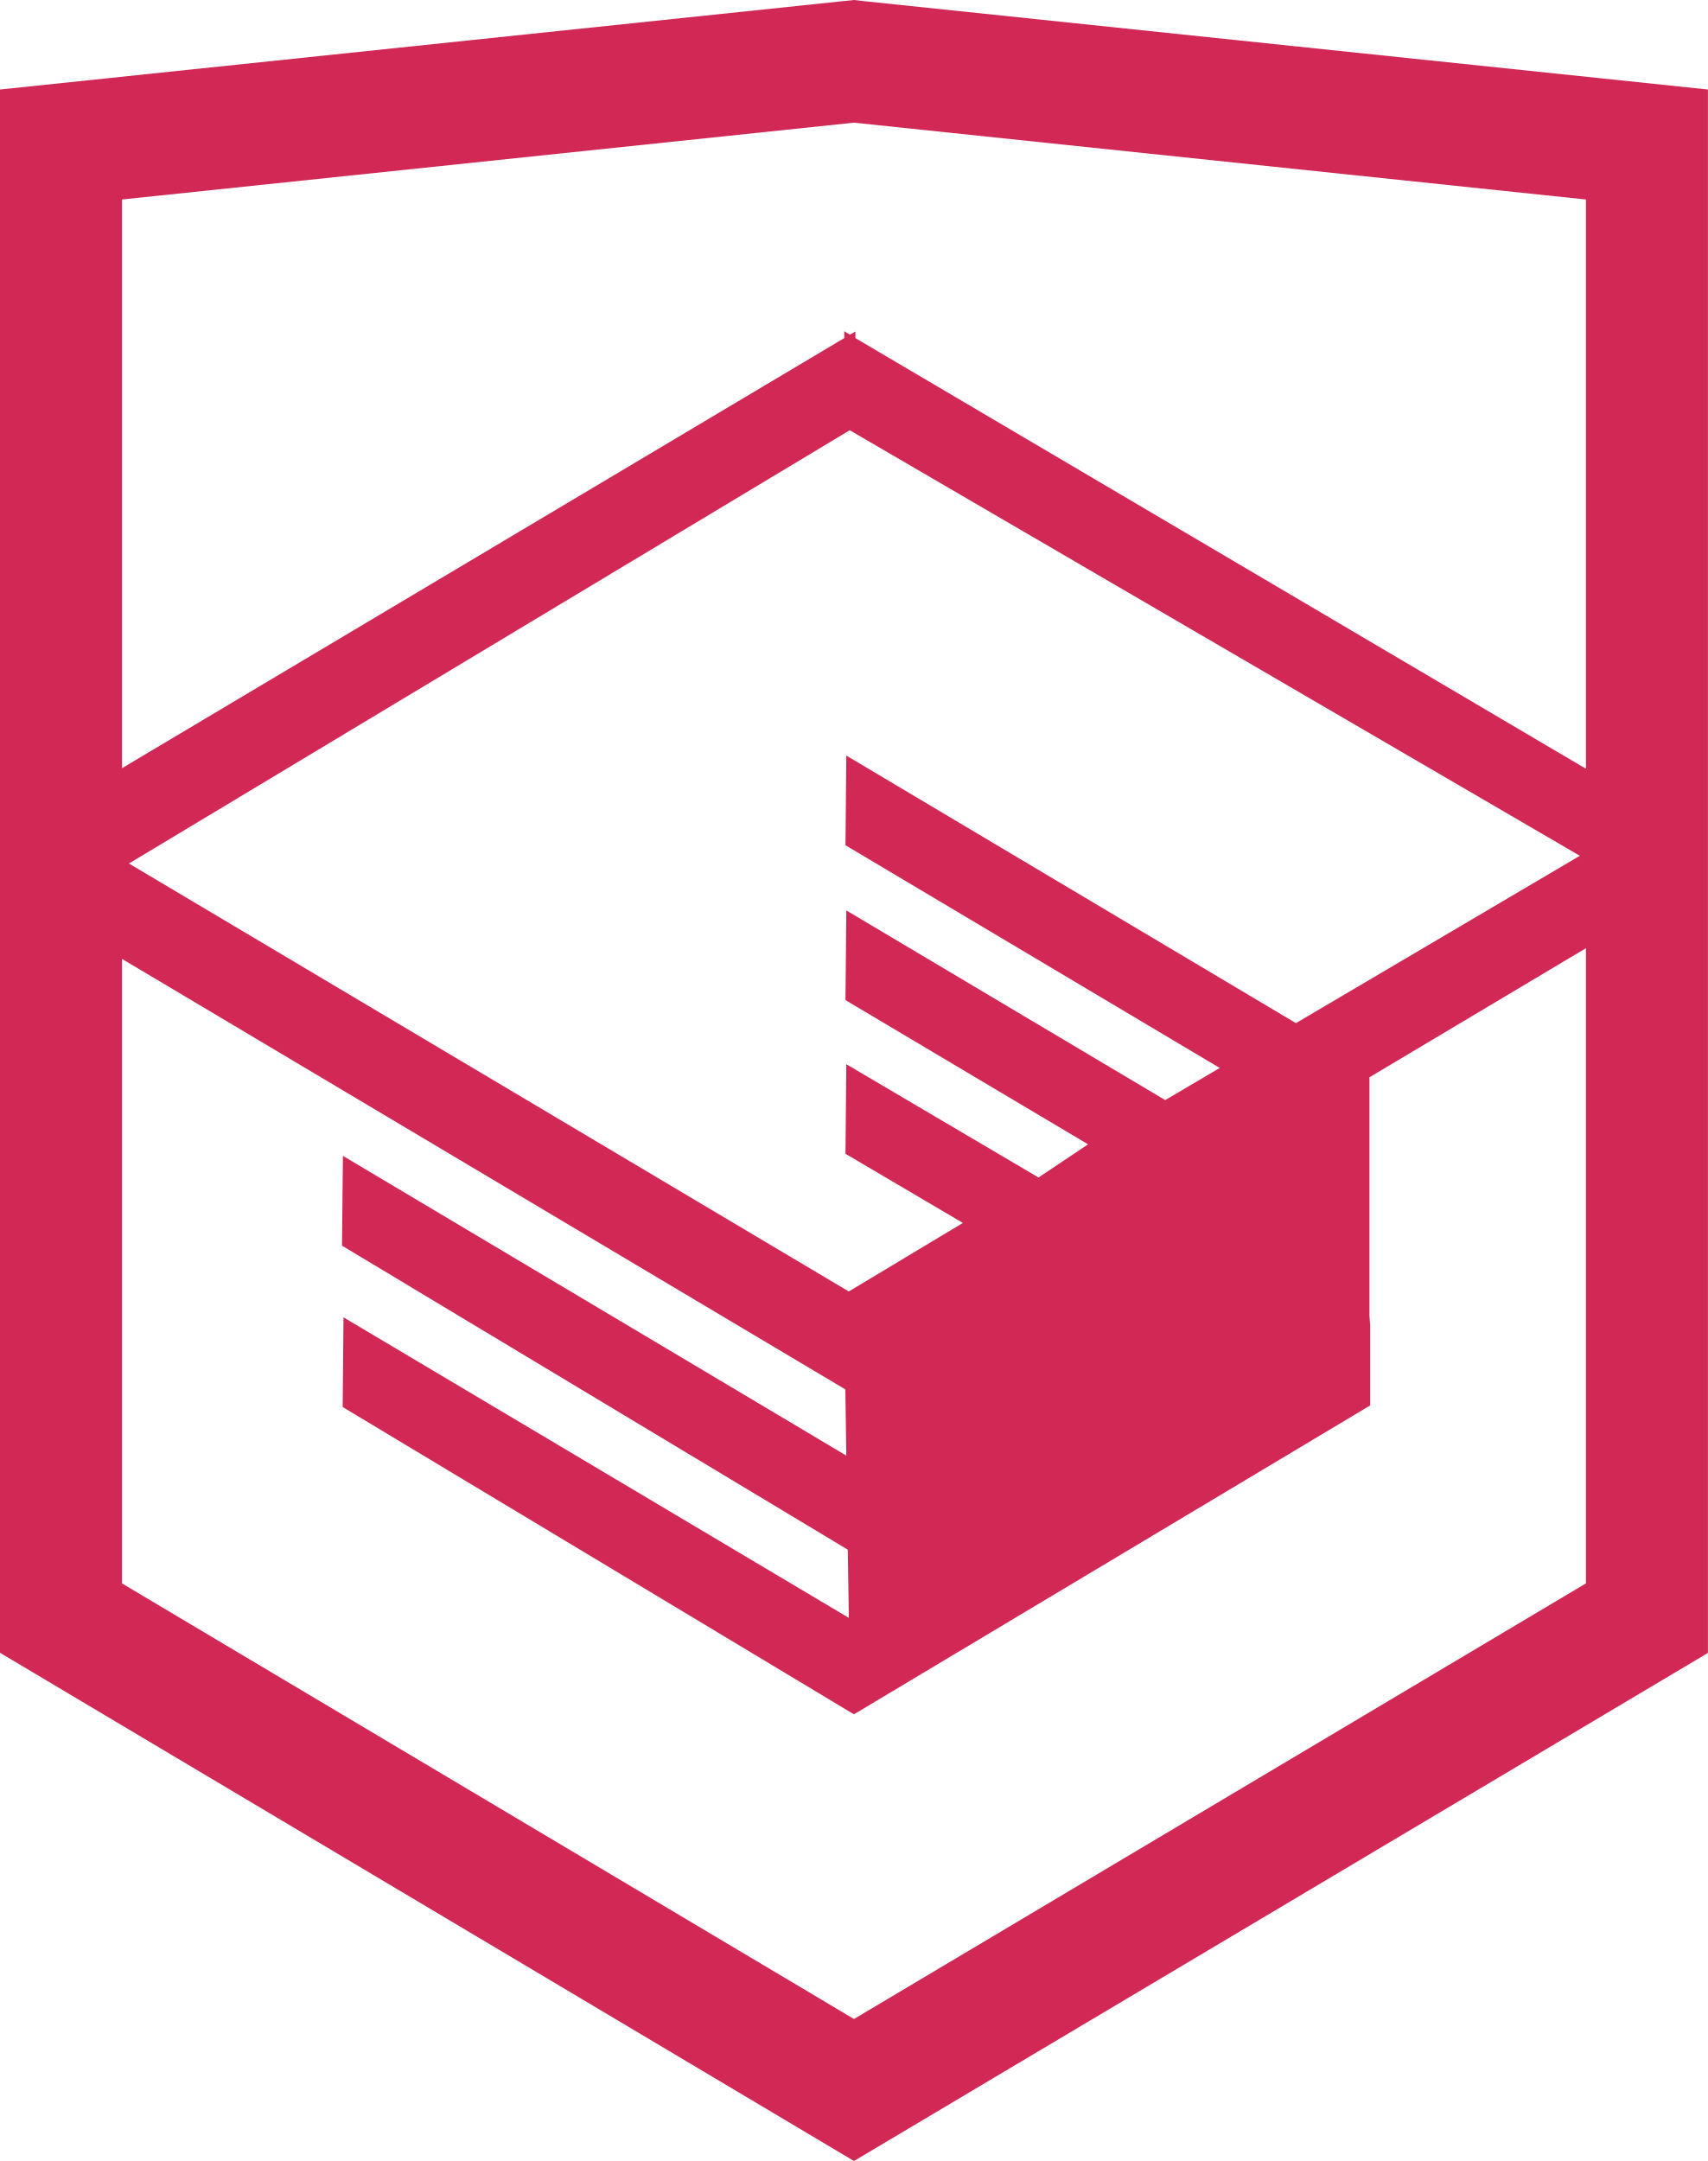
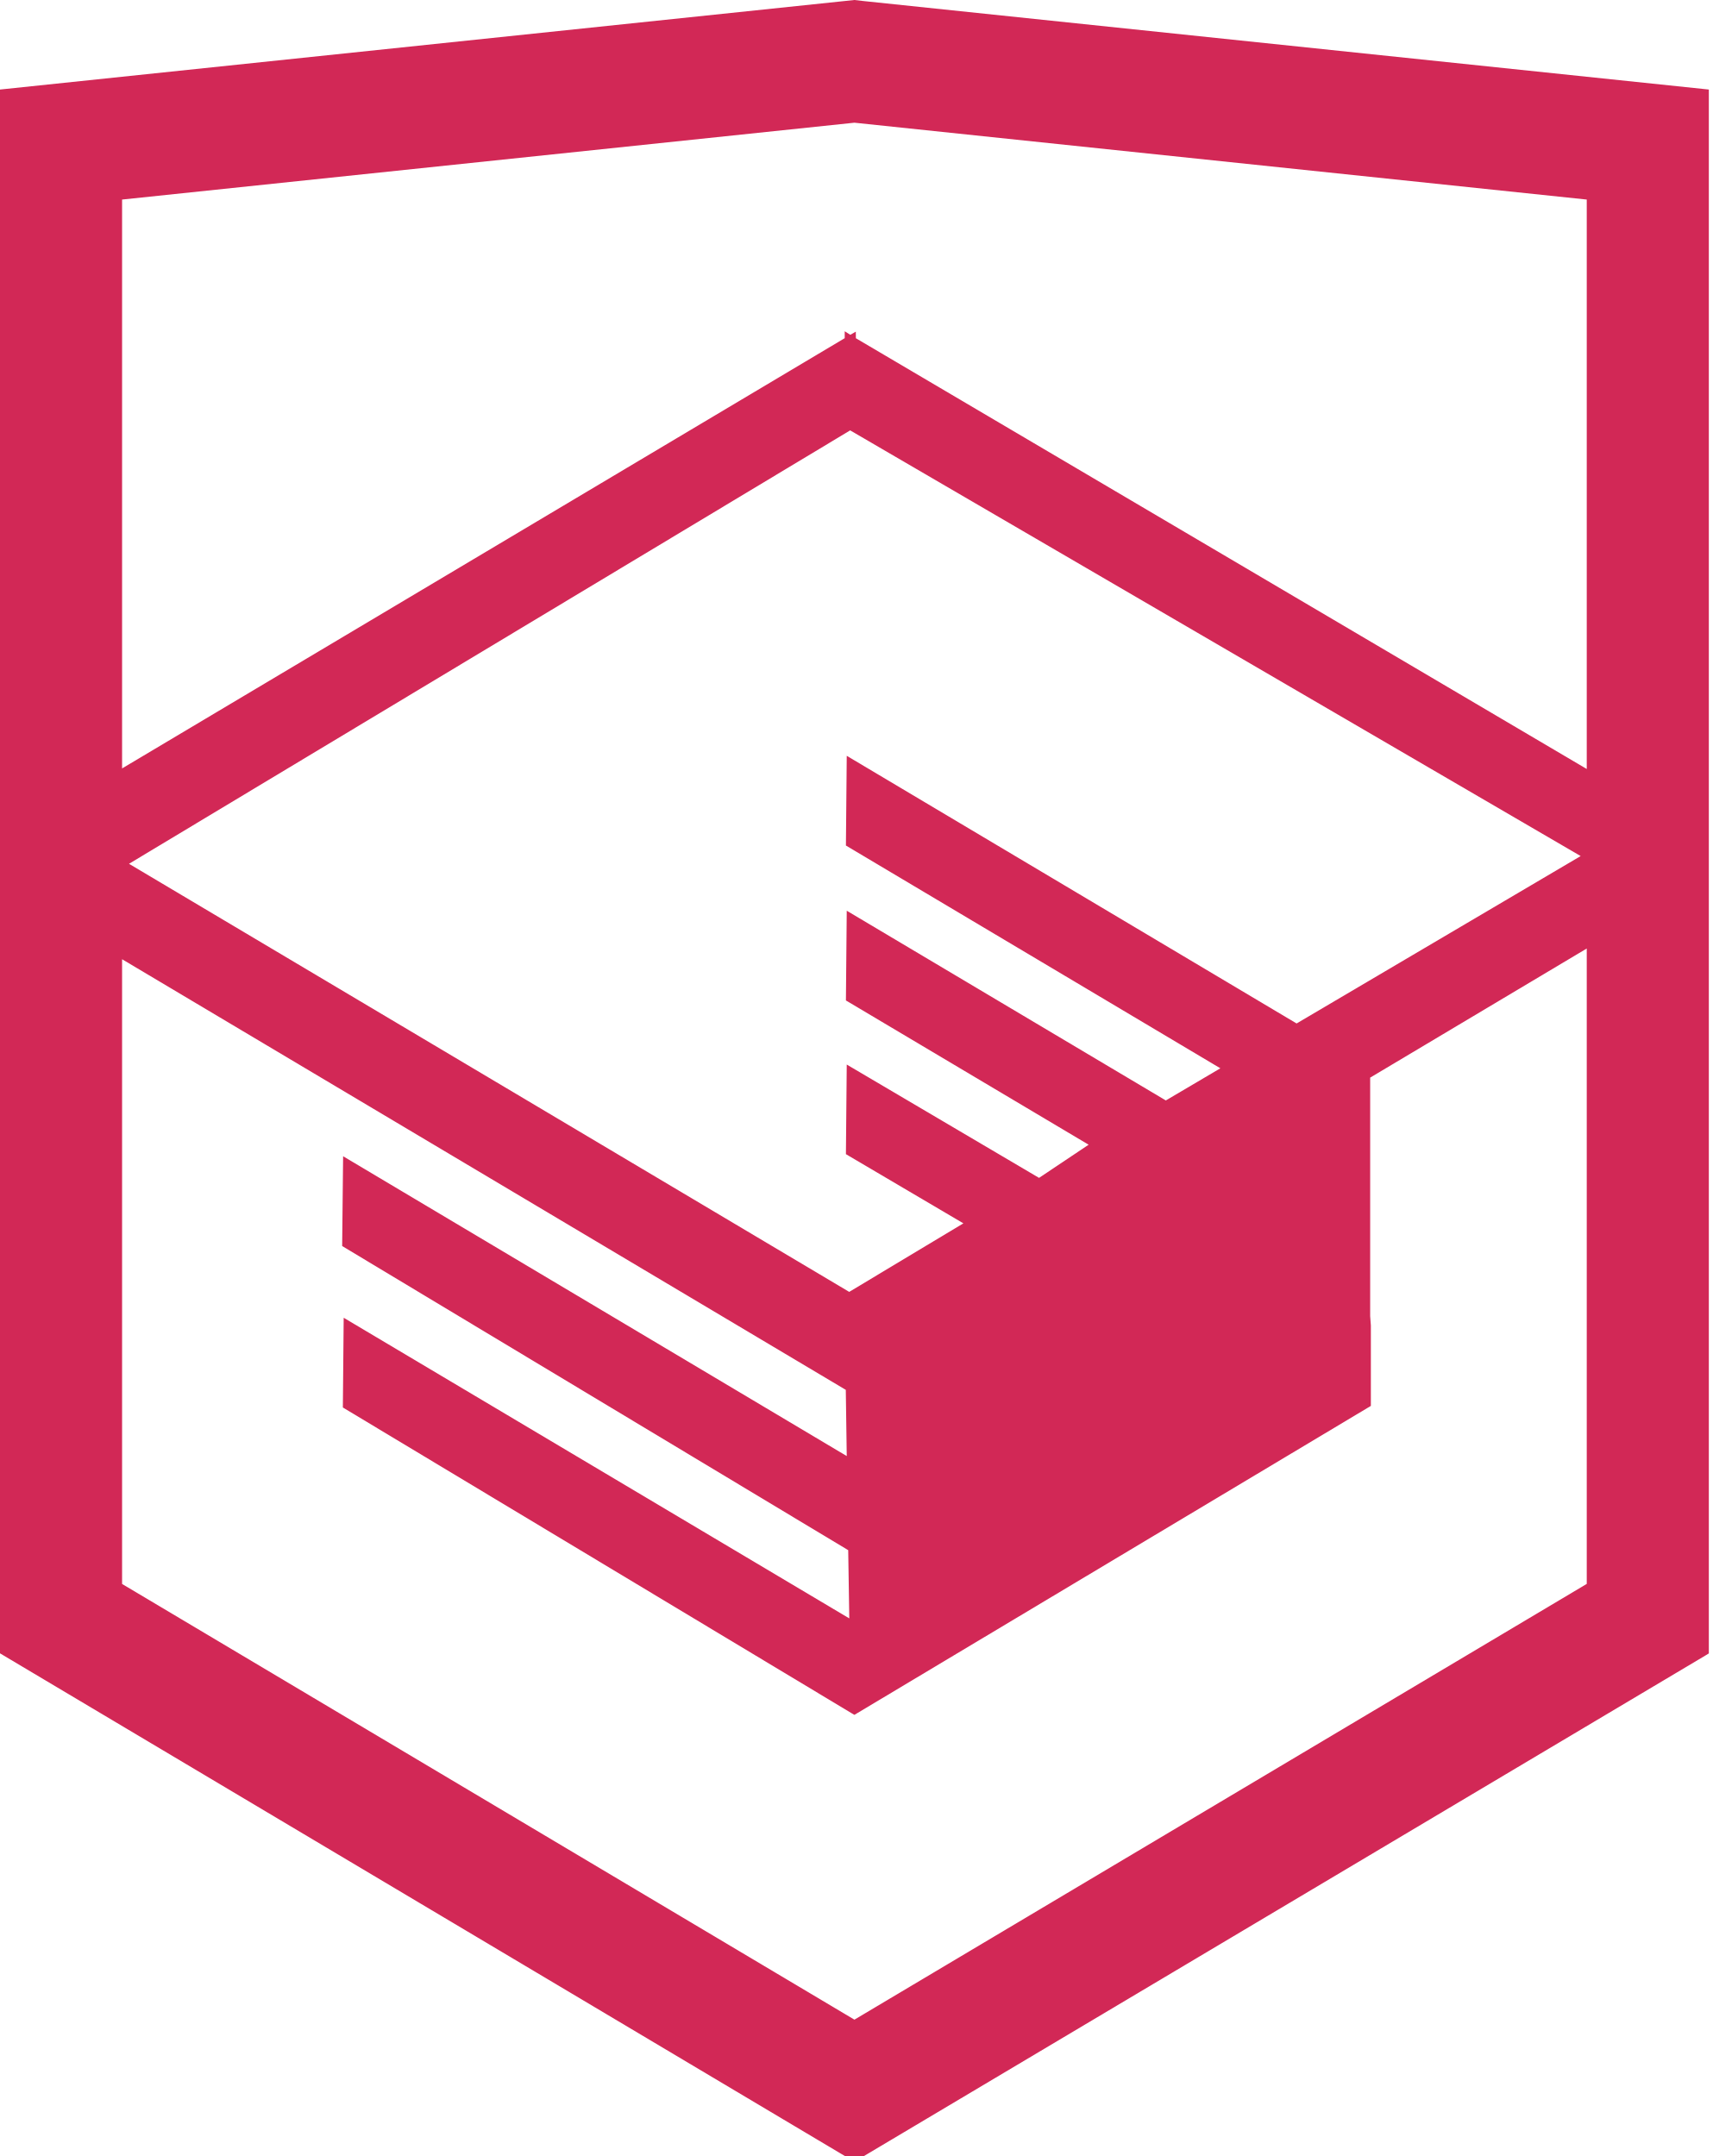
- <svg xmlns="http://www.w3.org/2000/svg" version="1.0" id="Layer_1" x="0px" y="0px" width="26.943px" height="34.09px" viewBox="0 0 26.943 34.09" enable-background="new 0 0 26.943 34.09" xml:space="preserve">
+ <svg xmlns="http://www.w3.org/2000/svg" width="27" height="34" viewBox="0 0 27 34">
  <path fill="#d22856" d="M13.62,0.017L13.472,0L0,1.412v24.661l13.472,8.017l13.43-7.99l0.042-0.026V1.412L13.62,0.017z M25.019,12.127L13.495,5.334 l-0.001-0.104L13.407,5.28l-0.088-0.056v0.109L1.925,12.118V3.147l11.547-1.212l11.547,1.212V12.127z M13.405,6.787L24.923,13.5 l-4.479,2.64l-7.093-4.221l-0.013,1.415l5.904,3.513l-0.86,0.507l-5.031-2.992l-0.013,1.415l3.827,2.275l-0.782,0.523l-3.032-1.787 l-0.013,1.413l1.852,1.091l-1.8,1.081L2.034,13.622L13.405,6.787z M1.925,15.127l11.411,6.791l0.015,1.044l-7.941-4.728L5.395,19.65 l7.979,4.796l0.017,1.076l-7.972-4.741l-0.013,1.415l8.021,4.821l0.045,0.026l8.143-4.872v-1.268l-0.011-0.148v-3.761l3.415-2.036 v10.02L13.472,31.85L1.925,24.979V15.127z" />
</svg>
